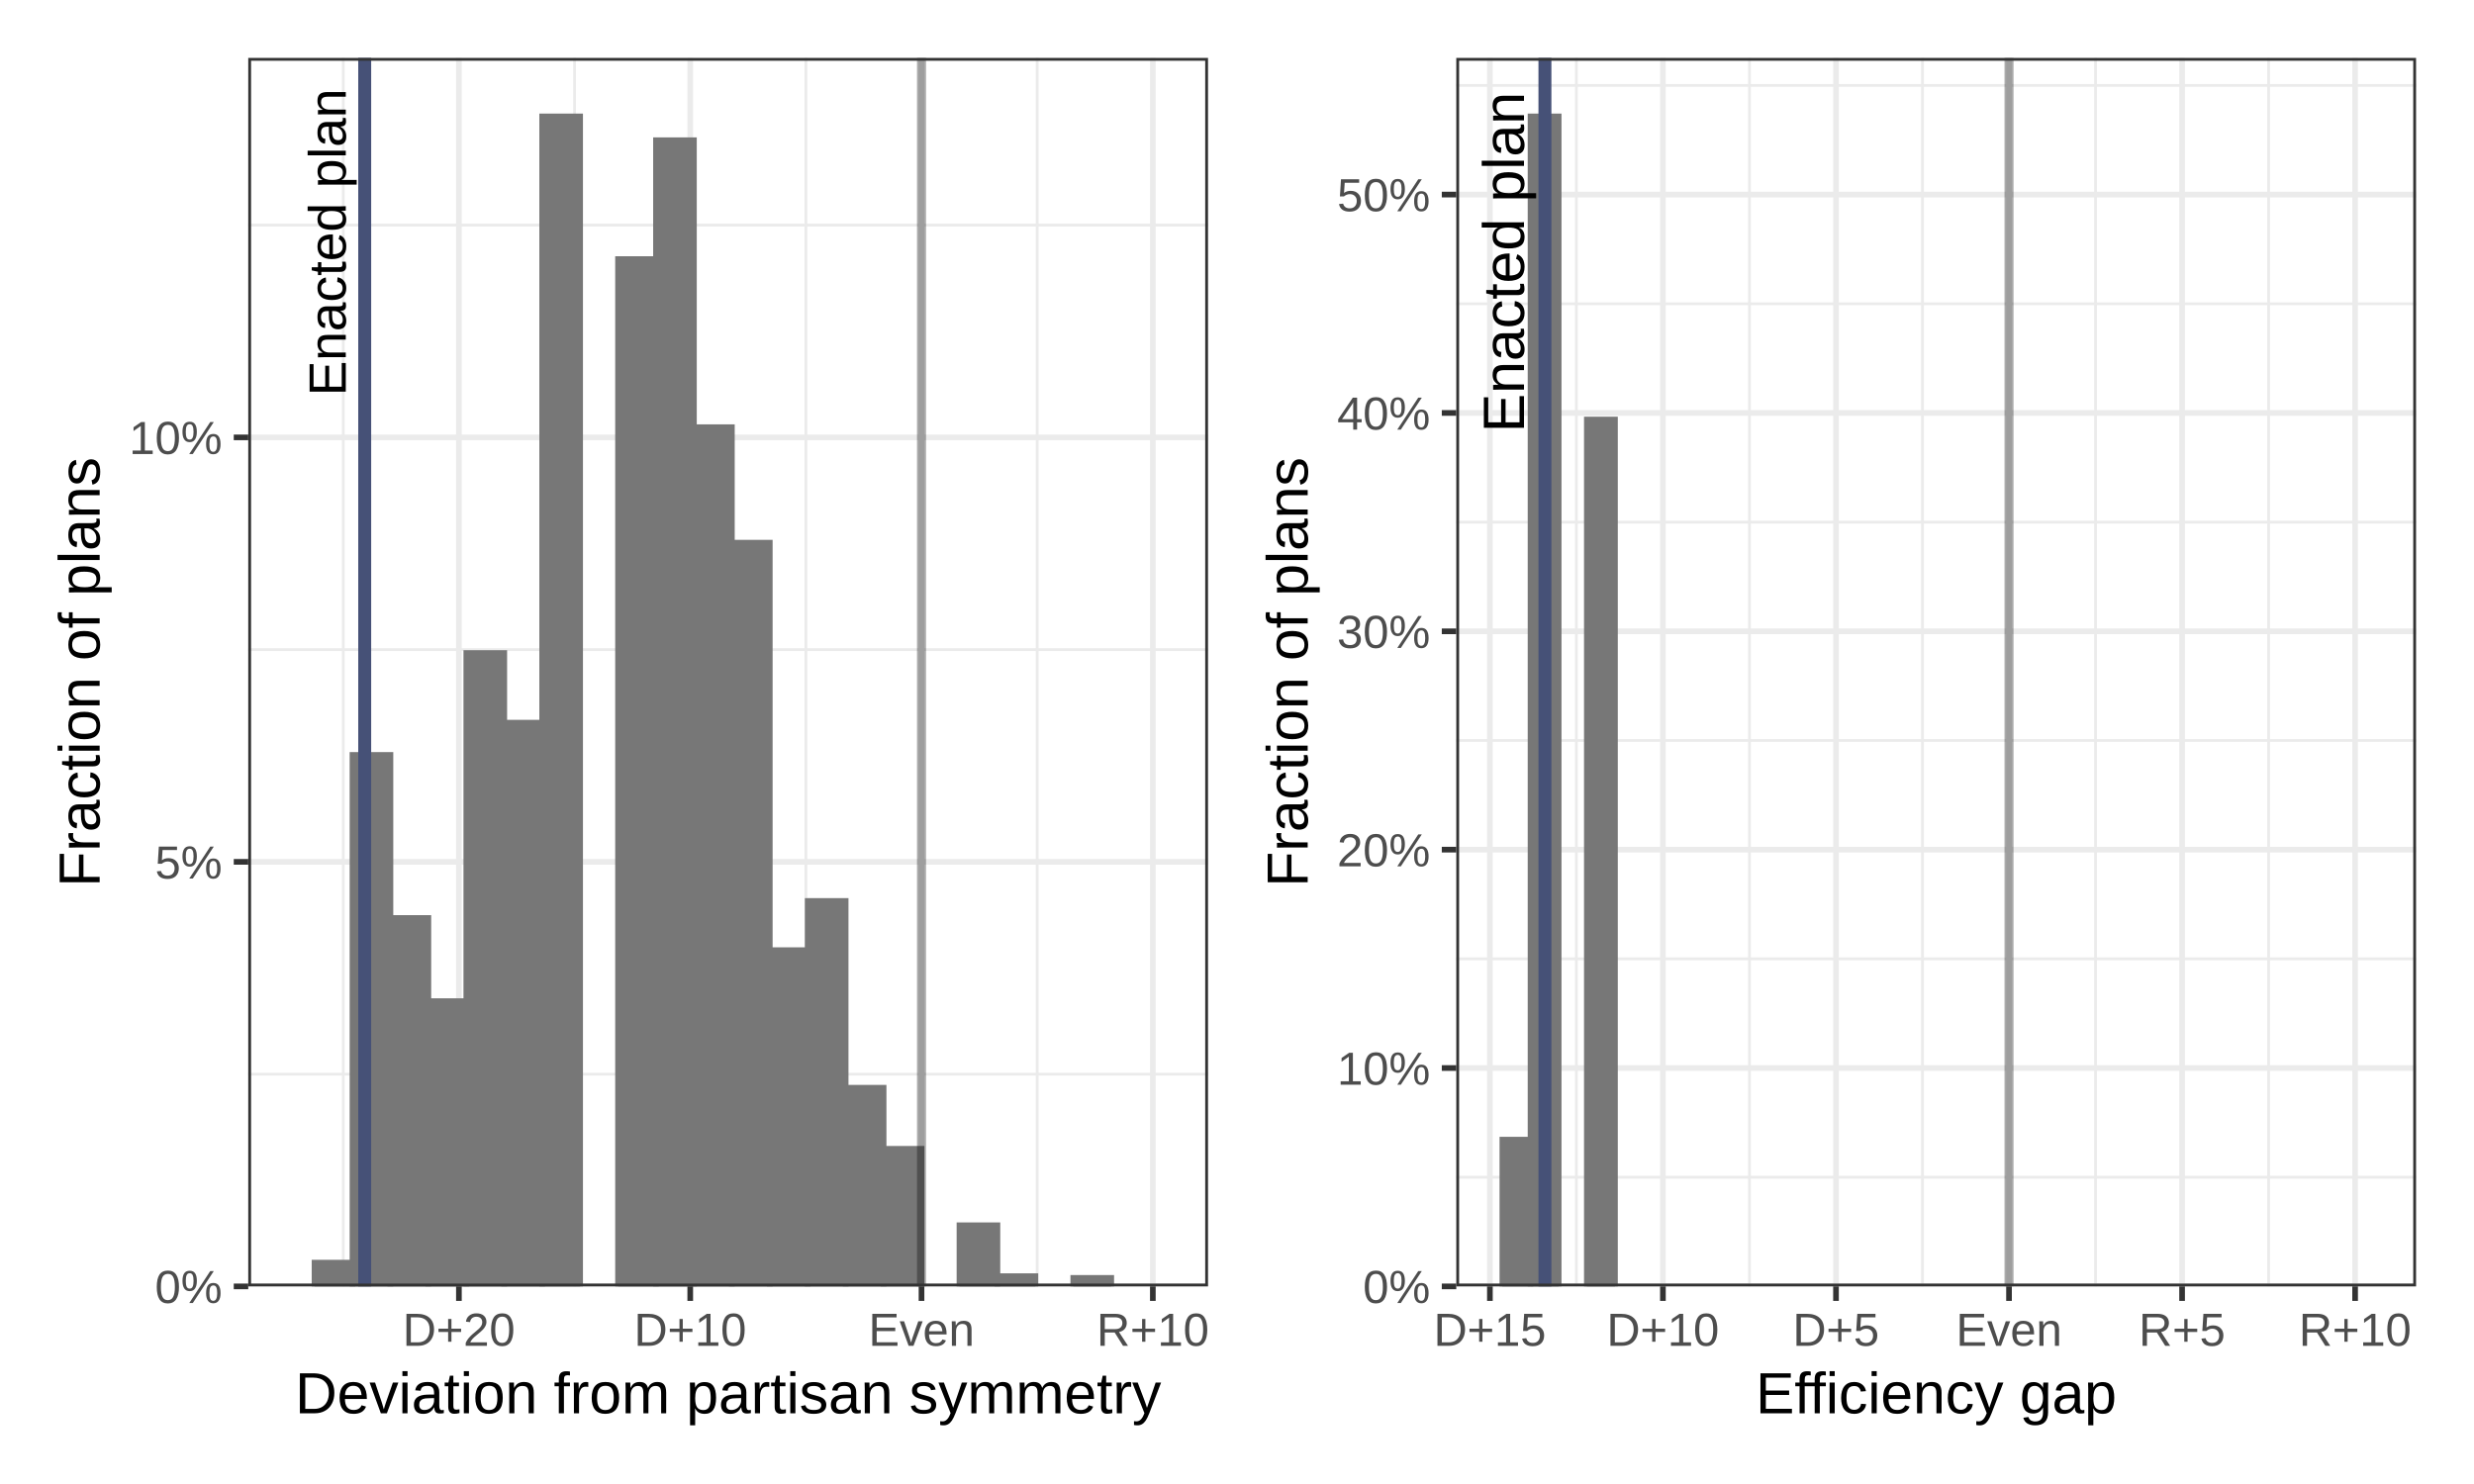
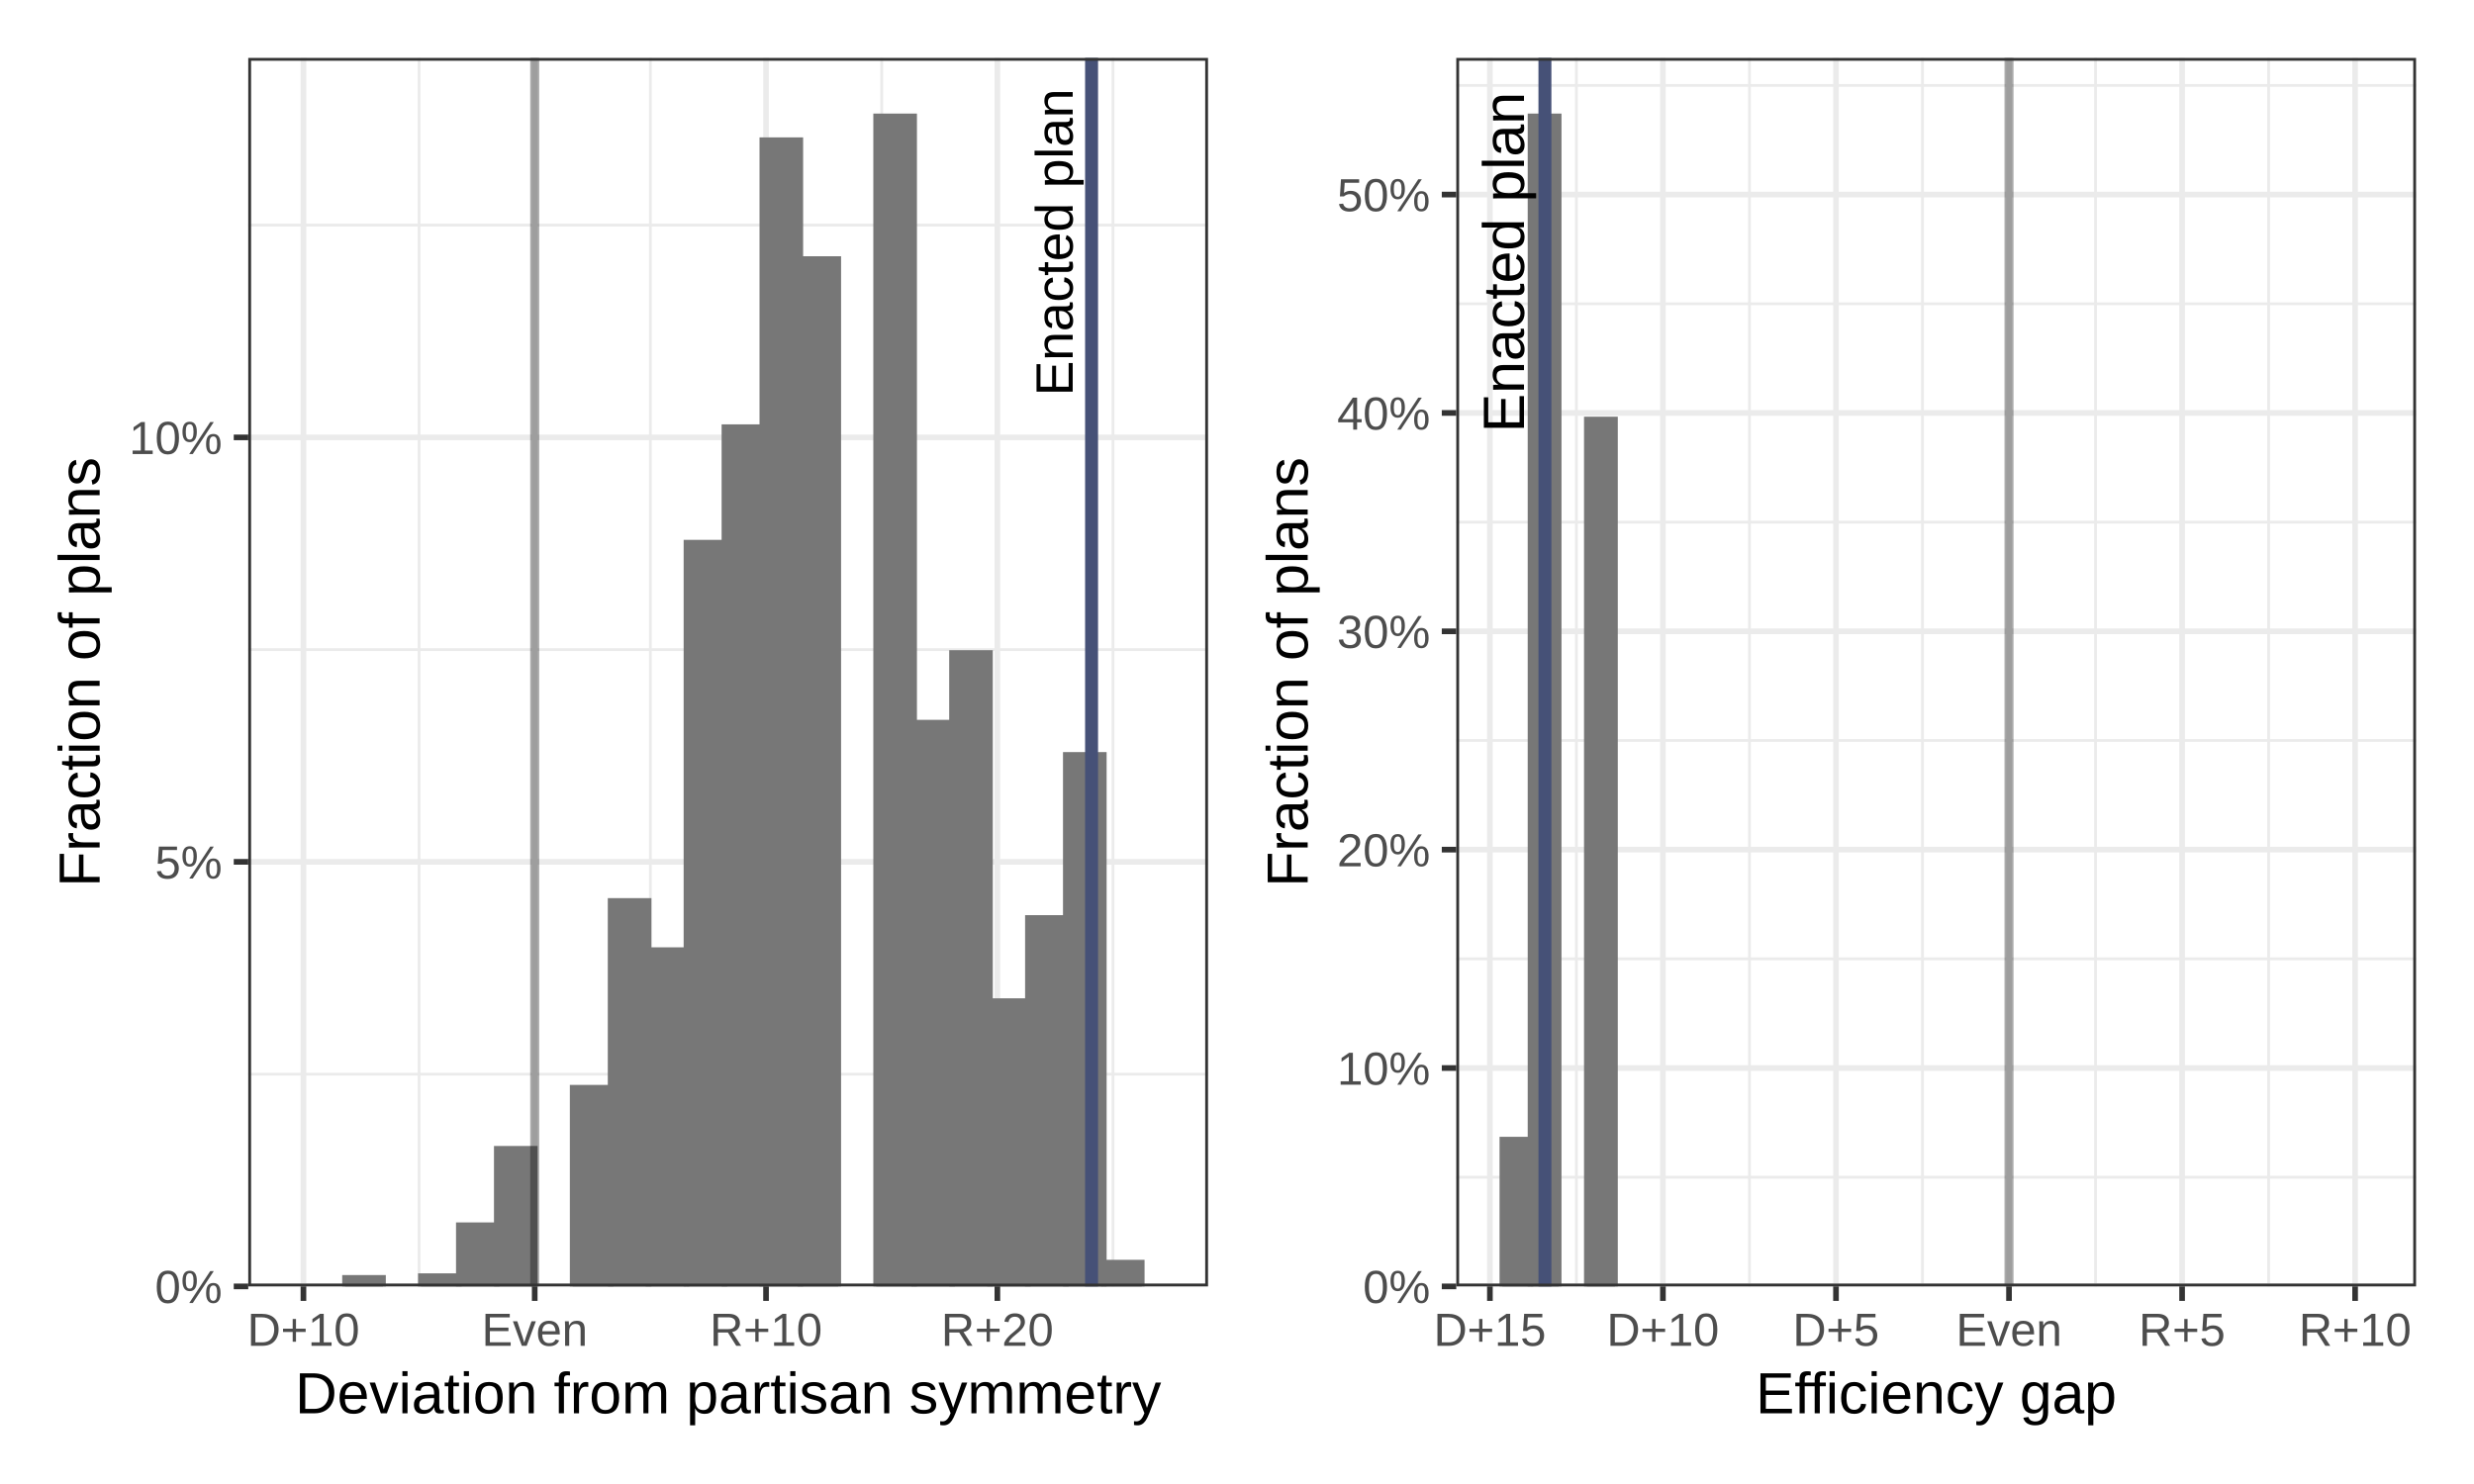
<svg xmlns="http://www.w3.org/2000/svg" class="svglite" width="468.00pt" height="280.80pt" viewBox="0 0 468.00 280.80">
  <defs>
    <style type="text/css">
    .svglite line, .svglite polyline, .svglite polygon, .svglite path, .svglite rect, .svglite circle {
      fill: none;
      stroke: #000000;
      stroke-linecap: round;
      stroke-linejoin: round;
      stroke-miterlimit: 10.00;
    }
    .svglite text {
      white-space: pre;
    }
  </style>
  </defs>
  <rect width="100%" height="100%" style="stroke: none; fill: #FFFFFF;" />
  <defs>
    <clipPath id="cpMC4wMHw0NjguMDB8MC4wMHwyODAuODA=">
      <rect x="0.00" y="0.00" width="468.00" height="280.80" />
    </clipPath>
  </defs>
  <g clip-path="url(#cpMC4wMHw0NjguMDB8MC4wMHwyODAuODA=)">
    <rect x="0" y="0" width="468.00" height="280.80" style="stroke-width: 1.07; stroke: #FFFFFF; fill: #FFFFFF;" />
  </g>
  <defs>
    <clipPath id="cpNS40OHwyMzQuMDB8NS40OHwyNzUuMzI=">
      <rect x="5.48" y="5.48" width="228.52" height="269.84" />
    </clipPath>
  </defs>
  <g clip-path="url(#cpNS40OHwyMzQuMDB8NS40OHwyNzUuMzI=)">
    <rect x="5.48" y="5.48" width="228.52" height="269.84" style="stroke-width: 1.07; stroke: #FFFFFF; fill: #FFFFFF;" />
  </g>
  <g clip-path="url(#cpMC4wMHw0NjguMDB8MC4wMHwyODAuODA=)">
</g>
  <defs>
    <clipPath id="cpNDYuOTZ8MjI4LjUyfDEwLjk2fDI0My40MQ==">
      <rect x="46.96" y="10.96" width="181.56" height="232.45" />
    </clipPath>
  </defs>
  <g clip-path="url(#cpNDYuOTZ8MjI4LjUyfDEwLjk2fDI0My40MQ==)">
    <rect x="46.96" y="10.96" width="181.56" height="232.45" style="stroke-width: 1.07; stroke: none; fill: #FFFFFF;" />
    <polyline points="46.96,203.25 228.52,203.25 " style="stroke-width: 0.53; stroke: #EBEBEB; stroke-linecap: butt;" />
    <polyline points="46.96,122.92 228.52,122.92 " style="stroke-width: 0.53; stroke: #EBEBEB; stroke-linecap: butt;" />
    <polyline points="46.96,42.59 228.52,42.59 " style="stroke-width: 0.53; stroke: #EBEBEB; stroke-linecap: butt;" />
-     <polyline points="64.93,243.41 64.93,10.96 " style="stroke-width: 0.53; stroke: #EBEBEB; stroke-linecap: butt;" />
-     <polyline points="108.69,243.41 108.69,10.96 " style="stroke-width: 0.53; stroke: #EBEBEB; stroke-linecap: butt;" />
-     <polyline points="152.45,243.41 152.45,10.96 " style="stroke-width: 0.53; stroke: #EBEBEB; stroke-linecap: butt;" />
-     <polyline points="196.20,243.41 196.20,10.96 " style="stroke-width: 0.53; stroke: #EBEBEB; stroke-linecap: butt;" />
+     <polyline points="79.28,243.41 79.28,10.96 " style="stroke-width: 0.53; stroke: #EBEBEB; stroke-linecap: butt;" />
+     <polyline points="123.03,243.41 123.03,10.96 " style="stroke-width: 0.53; stroke: #EBEBEB; stroke-linecap: butt;" />
+     <polyline points="166.79,243.41 166.79,10.96 " style="stroke-width: 0.53; stroke: #EBEBEB; stroke-linecap: butt;" />
+     <polyline points="210.54,243.41 210.54,10.96 " style="stroke-width: 0.53; stroke: #EBEBEB; stroke-linecap: butt;" />
    <polyline points="46.96,243.41 228.52,243.41 " style="stroke-width: 1.07; stroke: #EBEBEB; stroke-linecap: butt;" />
    <polyline points="46.96,163.08 228.52,163.08 " style="stroke-width: 1.07; stroke: #EBEBEB; stroke-linecap: butt;" />
    <polyline points="46.96,82.76 228.52,82.76 " style="stroke-width: 1.07; stroke: #EBEBEB; stroke-linecap: butt;" />
-     <polyline points="86.81,243.41 86.81,10.96 " style="stroke-width: 1.07; stroke: #EBEBEB; stroke-linecap: butt;" />
-     <polyline points="130.57,243.41 130.57,10.96 " style="stroke-width: 1.07; stroke: #EBEBEB; stroke-linecap: butt;" />
-     <polyline points="174.32,243.41 174.32,10.96 " style="stroke-width: 1.07; stroke: #EBEBEB; stroke-linecap: butt;" />
-     <polyline points="218.08,243.41 218.08,10.96 " style="stroke-width: 1.07; stroke: #EBEBEB; stroke-linecap: butt;" />
-     <rect x="59.50" y="238.91" width="7.18" height="4.50" style="stroke-width: 1.07; stroke: #777777; stroke-linecap: square; stroke-linejoin: miter; fill: #777777;" />
-     <rect x="66.68" y="142.84" width="7.18" height="100.57" style="stroke-width: 1.07; stroke: #777777; stroke-linecap: square; stroke-linejoin: miter; fill: #777777;" />
-     <rect x="73.85" y="173.69" width="7.18" height="69.72" style="stroke-width: 1.07; stroke: #777777; stroke-linecap: square; stroke-linejoin: miter; fill: #777777;" />
-     <rect x="81.03" y="189.43" width="7.18" height="53.98" style="stroke-width: 1.07; stroke: #777777; stroke-linecap: square; stroke-linejoin: miter; fill: #777777;" />
-     <rect x="88.21" y="123.56" width="7.18" height="119.85" style="stroke-width: 1.07; stroke: #777777; stroke-linecap: square; stroke-linejoin: miter; fill: #777777;" />
-     <rect x="95.38" y="136.74" width="7.18" height="106.67" style="stroke-width: 1.07; stroke: #777777; stroke-linecap: square; stroke-linejoin: miter; fill: #777777;" />
-     <rect x="102.56" y="22.03" width="7.18" height="221.38" style="stroke-width: 1.07; stroke: #777777; stroke-linecap: square; stroke-linejoin: miter; fill: #777777;" />
-     <rect x="109.74" y="243.41" width="7.18" height="0.00" style="stroke-width: 1.07; stroke: #777777; stroke-linecap: square; stroke-linejoin: miter; fill: #777777;" />
-     <rect x="116.91" y="49.02" width="7.18" height="194.39" style="stroke-width: 1.07; stroke: #777777; stroke-linecap: square; stroke-linejoin: miter; fill: #777777;" />
-     <rect x="124.09" y="26.53" width="7.18" height="216.88" style="stroke-width: 1.07; stroke: #777777; stroke-linecap: square; stroke-linejoin: miter; fill: #777777;" />
-     <rect x="131.27" y="80.83" width="7.18" height="162.58" style="stroke-width: 1.07; stroke: #777777; stroke-linecap: square; stroke-linejoin: miter; fill: #777777;" />
-     <rect x="138.44" y="102.68" width="7.18" height="140.73" style="stroke-width: 1.07; stroke: #777777; stroke-linecap: square; stroke-linejoin: miter; fill: #777777;" />
-     <rect x="145.62" y="179.79" width="7.18" height="63.62" style="stroke-width: 1.07; stroke: #777777; stroke-linecap: square; stroke-linejoin: miter; fill: #777777;" />
-     <rect x="152.79" y="170.47" width="7.18" height="72.94" style="stroke-width: 1.07; stroke: #777777; stroke-linecap: square; stroke-linejoin: miter; fill: #777777;" />
-     <rect x="159.97" y="205.82" width="7.18" height="37.59" style="stroke-width: 1.07; stroke: #777777; stroke-linecap: square; stroke-linejoin: miter; fill: #777777;" />
-     <rect x="167.15" y="217.38" width="7.18" height="26.03" style="stroke-width: 1.07; stroke: #777777; stroke-linecap: square; stroke-linejoin: miter; fill: #777777;" />
-     <rect x="174.32" y="243.41" width="7.18" height="0.00" style="stroke-width: 1.07; stroke: #777777; stroke-linecap: square; stroke-linejoin: miter; fill: #777777;" />
-     <rect x="181.50" y="231.84" width="7.18" height="11.57" style="stroke-width: 1.07; stroke: #777777; stroke-linecap: square; stroke-linejoin: miter; fill: #777777;" />
-     <rect x="188.68" y="241.48" width="7.18" height="1.93" style="stroke-width: 1.07; stroke: #777777; stroke-linecap: square; stroke-linejoin: miter; fill: #777777;" />
-     <rect x="195.85" y="243.41" width="7.18" height="0.00" style="stroke-width: 1.07; stroke: #777777; stroke-linecap: square; stroke-linejoin: miter; fill: #777777;" />
-     <rect x="203.03" y="241.80" width="7.18" height="1.61" style="stroke-width: 1.07; stroke: #777777; stroke-linecap: square; stroke-linejoin: miter; fill: #777777;" />
-     <rect x="210.21" y="243.41" width="7.18" height="0.00" style="stroke-width: 1.07; stroke: #777777; stroke-linecap: square; stroke-linejoin: miter; fill: #777777;" />
-     <line x1="68.99" y1="243.41" x2="68.99" y2="10.96" style="stroke-width: 2.45; stroke: #465177; stroke-linecap: butt;" />
-     <line x1="174.32" y1="243.41" x2="174.32" y2="10.96" style="stroke-width: 1.71; stroke: #000000; stroke-opacity: 0.33; stroke-linecap: butt;" />
-     <text transform="translate(65.41,16.77) rotate(-90)" text-anchor="end" style="font-size: 9.96px; font-family: &quot;Arial&quot;;" textLength="58.11px" lengthAdjust="spacingAndGlyphs">Enacted plan</text>
+     <polyline points="57.40,243.41 57.40,10.96 " style="stroke-width: 1.07; stroke: #EBEBEB; stroke-linecap: butt;" />
+     <polyline points="101.15,243.41 101.15,10.96 " style="stroke-width: 1.07; stroke: #EBEBEB; stroke-linecap: butt;" />
+     <polyline points="144.91,243.41 144.91,10.96 " style="stroke-width: 1.07; stroke: #EBEBEB; stroke-linecap: butt;" />
+     <polyline points="188.67,243.41 188.67,10.96 " style="stroke-width: 1.07; stroke: #EBEBEB; stroke-linecap: butt;" />
+     <rect x="58.10" y="243.41" width="7.18" height="0.00" style="stroke-width: 1.07; stroke: #777777; stroke-linecap: square; stroke-linejoin: miter; fill: #777777;" />
+     <rect x="65.27" y="241.80" width="7.18" height="1.61" style="stroke-width: 1.07; stroke: #777777; stroke-linecap: square; stroke-linejoin: miter; fill: #777777;" />
+     <rect x="72.45" y="243.41" width="7.18" height="0.00" style="stroke-width: 1.07; stroke: #777777; stroke-linecap: square; stroke-linejoin: miter; fill: #777777;" />
+     <rect x="79.62" y="241.48" width="7.18" height="1.93" style="stroke-width: 1.07; stroke: #777777; stroke-linecap: square; stroke-linejoin: miter; fill: #777777;" />
+     <rect x="86.80" y="231.84" width="7.18" height="11.57" style="stroke-width: 1.07; stroke: #777777; stroke-linecap: square; stroke-linejoin: miter; fill: #777777;" />
+     <rect x="93.98" y="217.38" width="7.18" height="26.03" style="stroke-width: 1.07; stroke: #777777; stroke-linecap: square; stroke-linejoin: miter; fill: #777777;" />
+     <rect x="101.15" y="243.41" width="7.18" height="0.00" style="stroke-width: 1.07; stroke: #777777; stroke-linecap: square; stroke-linejoin: miter; fill: #777777;" />
+     <rect x="108.33" y="205.82" width="7.18" height="37.59" style="stroke-width: 1.07; stroke: #777777; stroke-linecap: square; stroke-linejoin: miter; fill: #777777;" />
+     <rect x="115.51" y="170.47" width="7.18" height="72.94" style="stroke-width: 1.07; stroke: #777777; stroke-linecap: square; stroke-linejoin: miter; fill: #777777;" />
+     <rect x="122.68" y="179.79" width="7.18" height="63.62" style="stroke-width: 1.07; stroke: #777777; stroke-linecap: square; stroke-linejoin: miter; fill: #777777;" />
+     <rect x="129.86" y="102.68" width="7.18" height="140.73" style="stroke-width: 1.07; stroke: #777777; stroke-linecap: square; stroke-linejoin: miter; fill: #777777;" />
+     <rect x="137.04" y="80.83" width="7.18" height="162.58" style="stroke-width: 1.07; stroke: #777777; stroke-linecap: square; stroke-linejoin: miter; fill: #777777;" />
+     <rect x="144.21" y="26.53" width="7.18" height="216.88" style="stroke-width: 1.07; stroke: #777777; stroke-linecap: square; stroke-linejoin: miter; fill: #777777;" />
+     <rect x="151.39" y="49.02" width="7.18" height="194.39" style="stroke-width: 1.07; stroke: #777777; stroke-linecap: square; stroke-linejoin: miter; fill: #777777;" />
+     <rect x="158.57" y="243.41" width="7.18" height="0.00" style="stroke-width: 1.07; stroke: #777777; stroke-linecap: square; stroke-linejoin: miter; fill: #777777;" />
+     <rect x="165.74" y="22.03" width="7.18" height="221.38" style="stroke-width: 1.07; stroke: #777777; stroke-linecap: square; stroke-linejoin: miter; fill: #777777;" />
+     <rect x="172.92" y="136.74" width="7.18" height="106.67" style="stroke-width: 1.07; stroke: #777777; stroke-linecap: square; stroke-linejoin: miter; fill: #777777;" />
+     <rect x="180.09" y="123.56" width="7.18" height="119.85" style="stroke-width: 1.07; stroke: #777777; stroke-linecap: square; stroke-linejoin: miter; fill: #777777;" />
+     <rect x="187.27" y="189.43" width="7.18" height="53.98" style="stroke-width: 1.07; stroke: #777777; stroke-linecap: square; stroke-linejoin: miter; fill: #777777;" />
+     <rect x="194.45" y="173.69" width="7.18" height="69.72" style="stroke-width: 1.07; stroke: #777777; stroke-linecap: square; stroke-linejoin: miter; fill: #777777;" />
+     <rect x="201.62" y="142.84" width="7.18" height="100.57" style="stroke-width: 1.07; stroke: #777777; stroke-linecap: square; stroke-linejoin: miter; fill: #777777;" />
+     <rect x="208.80" y="238.91" width="7.18" height="4.50" style="stroke-width: 1.07; stroke: #777777; stroke-linecap: square; stroke-linejoin: miter; fill: #777777;" />
+     <line x1="206.49" y1="243.41" x2="206.49" y2="10.96" style="stroke-width: 2.45; stroke: #465177; stroke-linecap: butt;" />
+     <line x1="101.15" y1="243.41" x2="101.15" y2="10.96" style="stroke-width: 1.71; stroke: #000000; stroke-opacity: 0.33; stroke-linecap: butt;" />
+     <text transform="translate(202.92,16.77) rotate(-90)" text-anchor="end" style="font-size: 9.96px; font-family: &quot;Arial&quot;;" textLength="58.11px" lengthAdjust="spacingAndGlyphs">Enacted plan</text>
    <rect x="46.96" y="10.96" width="181.56" height="232.45" style="stroke-width: 1.07; stroke: #333333;" />
  </g>
  <g clip-path="url(#cpMC4wMHw0NjguMDB8MC4wMHwyODAuODA=)">
    <text x="42.03" y="246.56" text-anchor="end" style="font-size: 8.80px;fill: #4D4D4D; font-family: &quot;Arial&quot;;" textLength="12.72px" lengthAdjust="spacingAndGlyphs">0%</text>
    <text x="42.03" y="166.24" text-anchor="end" style="font-size: 8.80px;fill: #4D4D4D; font-family: &quot;Arial&quot;;" textLength="12.72px" lengthAdjust="spacingAndGlyphs">5%</text>
    <text x="42.03" y="85.91" text-anchor="end" style="font-size: 8.80px;fill: #4D4D4D; font-family: &quot;Arial&quot;;" textLength="17.61px" lengthAdjust="spacingAndGlyphs">10%</text>
    <polyline points="44.22,243.41 46.96,243.41 " style="stroke-width: 1.07; stroke: #333333; stroke-linecap: butt;" />
    <polyline points="44.22,163.08 46.96,163.08 " style="stroke-width: 1.07; stroke: #333333; stroke-linecap: butt;" />
    <polyline points="44.22,82.76 46.96,82.76 " style="stroke-width: 1.07; stroke: #333333; stroke-linecap: butt;" />
-     <polyline points="86.81,246.15 86.81,243.41 " style="stroke-width: 1.07; stroke: #333333; stroke-linecap: butt;" />
-     <polyline points="130.57,246.15 130.57,243.41 " style="stroke-width: 1.07; stroke: #333333; stroke-linecap: butt;" />
-     <polyline points="174.32,246.15 174.32,243.41 " style="stroke-width: 1.07; stroke: #333333; stroke-linecap: butt;" />
-     <polyline points="218.08,246.15 218.08,243.41 " style="stroke-width: 1.07; stroke: #333333; stroke-linecap: butt;" />
-     <text x="86.81" y="254.65" text-anchor="middle" style="font-size: 8.80px;fill: #4D4D4D; font-family: &quot;Arial&quot;;" textLength="21.28px" lengthAdjust="spacingAndGlyphs">D+20</text>
-     <text x="130.57" y="254.65" text-anchor="middle" style="font-size: 8.80px;fill: #4D4D4D; font-family: &quot;Arial&quot;;" textLength="21.28px" lengthAdjust="spacingAndGlyphs">D+10</text>
-     <text x="174.32" y="254.65" text-anchor="middle" style="font-size: 8.80px;fill: #4D4D4D; font-family: &quot;Arial&quot;;" textLength="20.06px" lengthAdjust="spacingAndGlyphs">Even</text>
-     <text x="218.08" y="254.65" text-anchor="middle" style="font-size: 8.80px;fill: #4D4D4D; font-family: &quot;Arial&quot;;" textLength="21.28px" lengthAdjust="spacingAndGlyphs">R+10</text>
+     <polyline points="57.40,246.15 57.40,243.41 " style="stroke-width: 1.07; stroke: #333333; stroke-linecap: butt;" />
+     <polyline points="101.15,246.15 101.15,243.41 " style="stroke-width: 1.07; stroke: #333333; stroke-linecap: butt;" />
+     <polyline points="144.91,246.15 144.91,243.41 " style="stroke-width: 1.07; stroke: #333333; stroke-linecap: butt;" />
+     <polyline points="188.67,246.15 188.67,243.41 " style="stroke-width: 1.07; stroke: #333333; stroke-linecap: butt;" />
+     <text x="57.40" y="254.65" text-anchor="middle" style="font-size: 8.80px;fill: #4D4D4D; font-family: &quot;Arial&quot;;" textLength="21.28px" lengthAdjust="spacingAndGlyphs">D+10</text>
+     <text x="101.15" y="254.65" text-anchor="middle" style="font-size: 8.80px;fill: #4D4D4D; font-family: &quot;Arial&quot;;" textLength="20.06px" lengthAdjust="spacingAndGlyphs">Even</text>
+     <text x="144.91" y="254.65" text-anchor="middle" style="font-size: 8.80px;fill: #4D4D4D; font-family: &quot;Arial&quot;;" textLength="21.28px" lengthAdjust="spacingAndGlyphs">R+10</text>
+     <text x="188.67" y="254.65" text-anchor="middle" style="font-size: 8.80px;fill: #4D4D4D; font-family: &quot;Arial&quot;;" textLength="21.28px" lengthAdjust="spacingAndGlyphs">R+20</text>
    <text x="137.74" y="267.42" text-anchor="middle" style="font-size: 11.00px; font-family: &quot;Arial&quot;;" textLength="163.83px" lengthAdjust="spacingAndGlyphs">Deviation from partisan symmetry</text>
    <text transform="translate(18.85,127.18) rotate(-90)" text-anchor="middle" style="font-size: 11.00px; font-family: &quot;Arial&quot;;" textLength="81.32px" lengthAdjust="spacingAndGlyphs">Fraction of plans</text>
  </g>
  <defs>
    <clipPath id="cpMjM0LjAwfDQ2Mi41Mnw1LjQ4fDI3NS4zMg==">
      <rect x="234.00" y="5.48" width="228.52" height="269.84" />
    </clipPath>
  </defs>
  <g clip-path="url(#cpMjM0LjAwfDQ2Mi41Mnw1LjQ4fDI3NS4zMg==)">
    <rect x="234.00" y="5.48" width="228.52" height="269.84" style="stroke-width: 1.07; stroke: #FFFFFF; fill: #FFFFFF;" />
  </g>
  <g clip-path="url(#cpMC4wMHw0NjguMDB8MC4wMHwyODAuODA=)">
</g>
  <defs>
    <clipPath id="cpMjc1LjQ4fDQ1Ny4wNHwxMC45NnwyNDMuNDE=">
      <rect x="275.48" y="10.96" width="181.56" height="232.45" />
    </clipPath>
  </defs>
  <g clip-path="url(#cpMjc1LjQ4fDQ1Ny4wNHwxMC45NnwyNDMuNDE=)">
    <rect x="275.48" y="10.96" width="181.56" height="232.45" style="stroke-width: 1.07; stroke: none; fill: #FFFFFF;" />
    <polyline points="275.48,222.75 457.04,222.75 " style="stroke-width: 0.53; stroke: #EBEBEB; stroke-linecap: butt;" />
    <polyline points="275.48,181.43 457.04,181.43 " style="stroke-width: 0.53; stroke: #EBEBEB; stroke-linecap: butt;" />
    <polyline points="275.48,140.11 457.04,140.11 " style="stroke-width: 0.53; stroke: #EBEBEB; stroke-linecap: butt;" />
    <polyline points="275.48,98.80 457.04,98.80 " style="stroke-width: 0.53; stroke: #EBEBEB; stroke-linecap: butt;" />
    <polyline points="275.48,57.48 457.04,57.48 " style="stroke-width: 0.53; stroke: #EBEBEB; stroke-linecap: butt;" />
    <polyline points="275.48,16.16 457.04,16.16 " style="stroke-width: 0.53; stroke: #EBEBEB; stroke-linecap: butt;" />
    <polyline points="298.20,243.41 298.20,10.96 " style="stroke-width: 0.53; stroke: #EBEBEB; stroke-linecap: butt;" />
    <polyline points="330.94,243.41 330.94,10.96 " style="stroke-width: 0.53; stroke: #EBEBEB; stroke-linecap: butt;" />
    <polyline points="363.67,243.41 363.67,10.96 " style="stroke-width: 0.53; stroke: #EBEBEB; stroke-linecap: butt;" />
    <polyline points="396.41,243.41 396.41,10.96 " style="stroke-width: 0.53; stroke: #EBEBEB; stroke-linecap: butt;" />
    <polyline points="429.15,243.41 429.15,10.96 " style="stroke-width: 0.53; stroke: #EBEBEB; stroke-linecap: butt;" />
    <polyline points="275.48,243.41 457.04,243.41 " style="stroke-width: 1.07; stroke: #EBEBEB; stroke-linecap: butt;" />
    <polyline points="275.48,202.09 457.04,202.09 " style="stroke-width: 1.07; stroke: #EBEBEB; stroke-linecap: butt;" />
    <polyline points="275.48,160.77 457.04,160.77 " style="stroke-width: 1.07; stroke: #EBEBEB; stroke-linecap: butt;" />
    <polyline points="275.48,119.46 457.04,119.46 " style="stroke-width: 1.07; stroke: #EBEBEB; stroke-linecap: butt;" />
    <polyline points="275.48,78.14 457.04,78.14 " style="stroke-width: 1.07; stroke: #EBEBEB; stroke-linecap: butt;" />
    <polyline points="275.48,36.82 457.04,36.82 " style="stroke-width: 1.07; stroke: #EBEBEB; stroke-linecap: butt;" />
    <polyline points="281.84,243.41 281.84,10.96 " style="stroke-width: 1.07; stroke: #EBEBEB; stroke-linecap: butt;" />
    <polyline points="314.57,243.41 314.57,10.96 " style="stroke-width: 1.07; stroke: #EBEBEB; stroke-linecap: butt;" />
    <polyline points="347.31,243.41 347.31,10.96 " style="stroke-width: 1.07; stroke: #EBEBEB; stroke-linecap: butt;" />
    <polyline points="380.04,243.41 380.04,10.96 " style="stroke-width: 1.07; stroke: #EBEBEB; stroke-linecap: butt;" />
    <polyline points="412.78,243.41 412.78,10.96 " style="stroke-width: 1.07; stroke: #EBEBEB; stroke-linecap: butt;" />
    <polyline points="445.51,243.41 445.51,10.96 " style="stroke-width: 1.07; stroke: #EBEBEB; stroke-linecap: butt;" />
    <rect x="284.20" y="215.64" width="5.32" height="27.77" style="stroke-width: 1.07; stroke: #777777; stroke-linecap: square; stroke-linejoin: miter; fill: #777777;" />
    <rect x="289.53" y="22.03" width="5.32" height="221.38" style="stroke-width: 1.07; stroke: #777777; stroke-linecap: square; stroke-linejoin: miter; fill: #777777;" />
    <rect x="294.85" y="243.41" width="5.32" height="0.00" style="stroke-width: 1.07; stroke: #777777; stroke-linecap: square; stroke-linejoin: miter; fill: #777777;" />
    <rect x="300.18" y="79.38" width="5.32" height="164.03" style="stroke-width: 1.07; stroke: #777777; stroke-linecap: square; stroke-linejoin: miter; fill: #777777;" />
    <rect x="305.50" y="243.41" width="5.32" height="0.00" style="stroke-width: 1.07; stroke: #777777; stroke-linecap: square; stroke-linejoin: miter; fill: #777777;" />
    <rect x="310.83" y="243.41" width="5.32" height="0.00" style="stroke-width: 1.07; stroke: #777777; stroke-linecap: square; stroke-linejoin: miter; fill: #777777;" />
    <rect x="316.15" y="243.41" width="5.32" height="0.00" style="stroke-width: 1.07; stroke: #777777; stroke-linecap: square; stroke-linejoin: miter; fill: #777777;" />
    <rect x="321.47" y="243.41" width="5.32" height="0.00" style="stroke-width: 1.07; stroke: #777777; stroke-linecap: square; stroke-linejoin: miter; fill: #777777;" />
    <rect x="326.80" y="243.41" width="5.32" height="0.00" style="stroke-width: 1.07; stroke: #777777; stroke-linecap: square; stroke-linejoin: miter; fill: #777777;" />
    <rect x="332.12" y="243.41" width="5.32" height="0.00" style="stroke-width: 1.07; stroke: #777777; stroke-linecap: square; stroke-linejoin: miter; fill: #777777;" />
    <rect x="337.45" y="243.41" width="5.32" height="0.00" style="stroke-width: 1.07; stroke: #777777; stroke-linecap: square; stroke-linejoin: miter; fill: #777777;" />
    <rect x="342.77" y="243.41" width="5.32" height="0.00" style="stroke-width: 1.07; stroke: #777777; stroke-linecap: square; stroke-linejoin: miter; fill: #777777;" />
    <rect x="348.10" y="243.41" width="5.32" height="0.00" style="stroke-width: 1.07; stroke: #777777; stroke-linecap: square; stroke-linejoin: miter; fill: #777777;" />
    <rect x="353.42" y="243.41" width="5.32" height="0.00" style="stroke-width: 1.07; stroke: #777777; stroke-linecap: square; stroke-linejoin: miter; fill: #777777;" />
    <rect x="358.75" y="243.41" width="5.32" height="0.00" style="stroke-width: 1.07; stroke: #777777; stroke-linecap: square; stroke-linejoin: miter; fill: #777777;" />
    <rect x="364.07" y="243.41" width="5.32" height="0.00" style="stroke-width: 1.07; stroke: #777777; stroke-linecap: square; stroke-linejoin: miter; fill: #777777;" />
    <rect x="369.39" y="243.41" width="5.32" height="0.00" style="stroke-width: 1.07; stroke: #777777; stroke-linecap: square; stroke-linejoin: miter; fill: #777777;" />
    <rect x="374.72" y="243.41" width="5.32" height="0.00" style="stroke-width: 1.07; stroke: #777777; stroke-linecap: square; stroke-linejoin: miter; fill: #777777;" />
    <rect x="380.04" y="243.41" width="5.32" height="0.00" style="stroke-width: 1.07; stroke: #777777; stroke-linecap: square; stroke-linejoin: miter; fill: #777777;" />
    <rect x="385.37" y="243.41" width="5.32" height="0.00" style="stroke-width: 1.07; stroke: #777777; stroke-linecap: square; stroke-linejoin: miter; fill: #777777;" />
    <rect x="390.69" y="243.41" width="5.32" height="0.00" style="stroke-width: 1.07; stroke: #777777; stroke-linecap: square; stroke-linejoin: miter; fill: #777777;" />
    <rect x="396.02" y="243.41" width="5.32" height="0.00" style="stroke-width: 1.07; stroke: #777777; stroke-linecap: square; stroke-linejoin: miter; fill: #777777;" />
    <rect x="401.34" y="243.41" width="5.32" height="0.00" style="stroke-width: 1.07; stroke: #777777; stroke-linecap: square; stroke-linejoin: miter; fill: #777777;" />
    <rect x="406.67" y="243.41" width="5.32" height="0.00" style="stroke-width: 1.07; stroke: #777777; stroke-linecap: square; stroke-linejoin: miter; fill: #777777;" />
    <rect x="411.99" y="243.41" width="5.32" height="0.00" style="stroke-width: 1.07; stroke: #777777; stroke-linecap: square; stroke-linejoin: miter; fill: #777777;" />
    <rect x="417.31" y="243.41" width="5.32" height="0.00" style="stroke-width: 1.07; stroke: #777777; stroke-linecap: square; stroke-linejoin: miter; fill: #777777;" />
    <rect x="422.64" y="243.41" width="5.32" height="0.00" style="stroke-width: 1.07; stroke: #777777; stroke-linecap: square; stroke-linejoin: miter; fill: #777777;" />
    <rect x="427.96" y="243.41" width="5.32" height="0.00" style="stroke-width: 1.07; stroke: #777777; stroke-linecap: square; stroke-linejoin: miter; fill: #777777;" />
    <rect x="433.29" y="243.41" width="5.32" height="0.00" style="stroke-width: 1.07; stroke: #777777; stroke-linecap: square; stroke-linejoin: miter; fill: #777777;" />
    <rect x="438.61" y="243.41" width="5.32" height="0.00" style="stroke-width: 1.07; stroke: #777777; stroke-linecap: square; stroke-linejoin: miter; fill: #777777;" />
    <line x1="292.25" y1="243.41" x2="292.25" y2="10.96" style="stroke-width: 2.45; stroke: #465177; stroke-linecap: butt;" />
    <line x1="380.04" y1="243.41" x2="380.04" y2="10.96" style="stroke-width: 1.71; stroke: #000000; stroke-opacity: 0.33; stroke-linecap: butt;" />
    <text transform="translate(288.29,17.40) rotate(-90)" text-anchor="end" style="font-size: 11.04px; font-family: &quot;Arial&quot;;" textLength="64.40px" lengthAdjust="spacingAndGlyphs">Enacted plan</text>
    <rect x="275.48" y="10.96" width="181.56" height="232.45" style="stroke-width: 1.07; stroke: #333333;" />
  </g>
  <g clip-path="url(#cpMC4wMHw0NjguMDB8MC4wMHwyODAuODA=)">
    <text x="270.55" y="246.56" text-anchor="end" style="font-size: 8.80px;fill: #4D4D4D; font-family: &quot;Arial&quot;;" textLength="12.72px" lengthAdjust="spacingAndGlyphs">0%</text>
    <text x="270.55" y="205.25" text-anchor="end" style="font-size: 8.80px;fill: #4D4D4D; font-family: &quot;Arial&quot;;" textLength="17.61px" lengthAdjust="spacingAndGlyphs">10%</text>
    <text x="270.55" y="163.93" text-anchor="end" style="font-size: 8.80px;fill: #4D4D4D; font-family: &quot;Arial&quot;;" textLength="17.61px" lengthAdjust="spacingAndGlyphs">20%</text>
    <text x="270.55" y="122.61" text-anchor="end" style="font-size: 8.80px;fill: #4D4D4D; font-family: &quot;Arial&quot;;" textLength="17.61px" lengthAdjust="spacingAndGlyphs">30%</text>
    <text x="270.55" y="81.29" text-anchor="end" style="font-size: 8.80px;fill: #4D4D4D; font-family: &quot;Arial&quot;;" textLength="17.61px" lengthAdjust="spacingAndGlyphs">40%</text>
    <text x="270.55" y="39.97" text-anchor="end" style="font-size: 8.80px;fill: #4D4D4D; font-family: &quot;Arial&quot;;" textLength="17.61px" lengthAdjust="spacingAndGlyphs">50%</text>
    <polyline points="272.74,243.41 275.48,243.41 " style="stroke-width: 1.07; stroke: #333333; stroke-linecap: butt;" />
    <polyline points="272.74,202.09 275.48,202.09 " style="stroke-width: 1.07; stroke: #333333; stroke-linecap: butt;" />
    <polyline points="272.74,160.77 275.48,160.77 " style="stroke-width: 1.07; stroke: #333333; stroke-linecap: butt;" />
    <polyline points="272.74,119.46 275.48,119.46 " style="stroke-width: 1.07; stroke: #333333; stroke-linecap: butt;" />
    <polyline points="272.74,78.14 275.48,78.14 " style="stroke-width: 1.07; stroke: #333333; stroke-linecap: butt;" />
    <polyline points="272.74,36.82 275.48,36.82 " style="stroke-width: 1.07; stroke: #333333; stroke-linecap: butt;" />
    <polyline points="281.84,246.15 281.84,243.41 " style="stroke-width: 1.07; stroke: #333333; stroke-linecap: butt;" />
    <polyline points="314.57,246.15 314.57,243.41 " style="stroke-width: 1.07; stroke: #333333; stroke-linecap: butt;" />
    <polyline points="347.31,246.15 347.31,243.41 " style="stroke-width: 1.07; stroke: #333333; stroke-linecap: butt;" />
    <polyline points="380.04,246.15 380.04,243.41 " style="stroke-width: 1.07; stroke: #333333; stroke-linecap: butt;" />
    <polyline points="412.78,246.15 412.78,243.41 " style="stroke-width: 1.07; stroke: #333333; stroke-linecap: butt;" />
    <polyline points="445.51,246.15 445.51,243.41 " style="stroke-width: 1.07; stroke: #333333; stroke-linecap: butt;" />
    <text x="281.84" y="254.65" text-anchor="middle" style="font-size: 8.80px;fill: #4D4D4D; font-family: &quot;Arial&quot;;" textLength="21.28px" lengthAdjust="spacingAndGlyphs">D+15</text>
    <text x="314.57" y="254.65" text-anchor="middle" style="font-size: 8.80px;fill: #4D4D4D; font-family: &quot;Arial&quot;;" textLength="21.28px" lengthAdjust="spacingAndGlyphs">D+10</text>
    <text x="347.31" y="254.65" text-anchor="middle" style="font-size: 8.80px;fill: #4D4D4D; font-family: &quot;Arial&quot;;" textLength="16.39px" lengthAdjust="spacingAndGlyphs">D+5</text>
    <text x="380.04" y="254.65" text-anchor="middle" style="font-size: 8.80px;fill: #4D4D4D; font-family: &quot;Arial&quot;;" textLength="20.06px" lengthAdjust="spacingAndGlyphs">Even</text>
    <text x="412.78" y="254.65" text-anchor="middle" style="font-size: 8.80px;fill: #4D4D4D; font-family: &quot;Arial&quot;;" textLength="16.39px" lengthAdjust="spacingAndGlyphs">R+5</text>
    <text x="445.51" y="254.65" text-anchor="middle" style="font-size: 8.80px;fill: #4D4D4D; font-family: &quot;Arial&quot;;" textLength="21.28px" lengthAdjust="spacingAndGlyphs">R+10</text>
    <text x="366.26" y="267.42" text-anchor="middle" style="font-size: 11.00px; font-family: &quot;Arial&quot;;" textLength="68.48px" lengthAdjust="spacingAndGlyphs">Efficiency gap</text>
    <text transform="translate(247.37,127.18) rotate(-90)" text-anchor="middle" style="font-size: 11.00px; font-family: &quot;Arial&quot;;" textLength="81.32px" lengthAdjust="spacingAndGlyphs">Fraction of plans</text>
  </g>
</svg>
